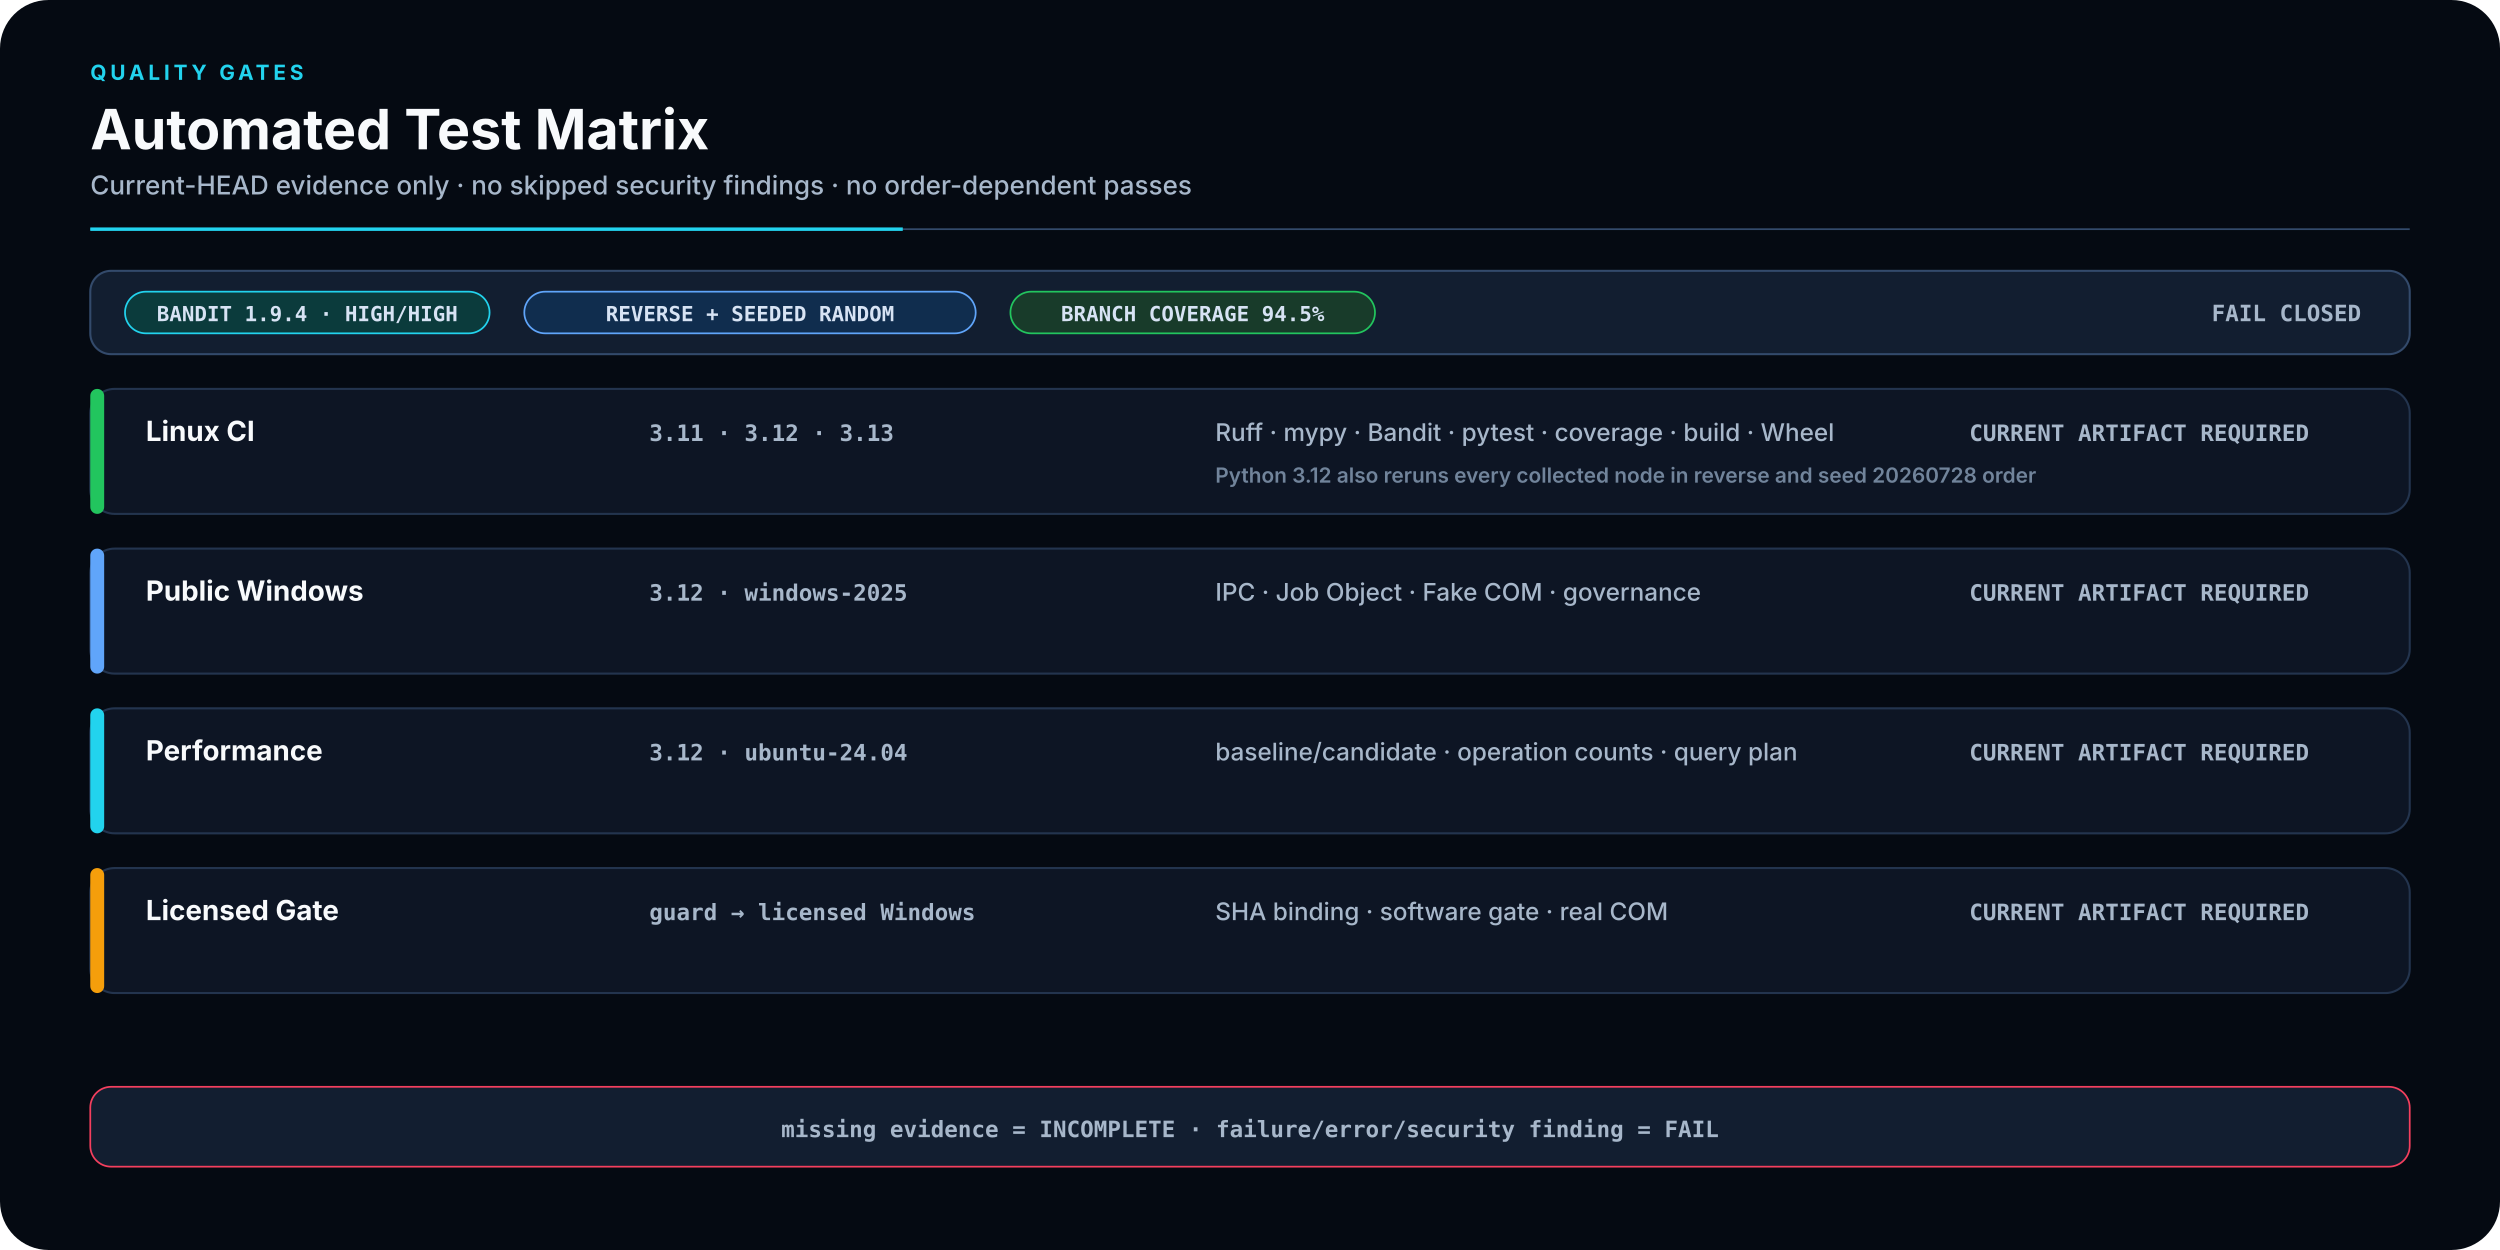
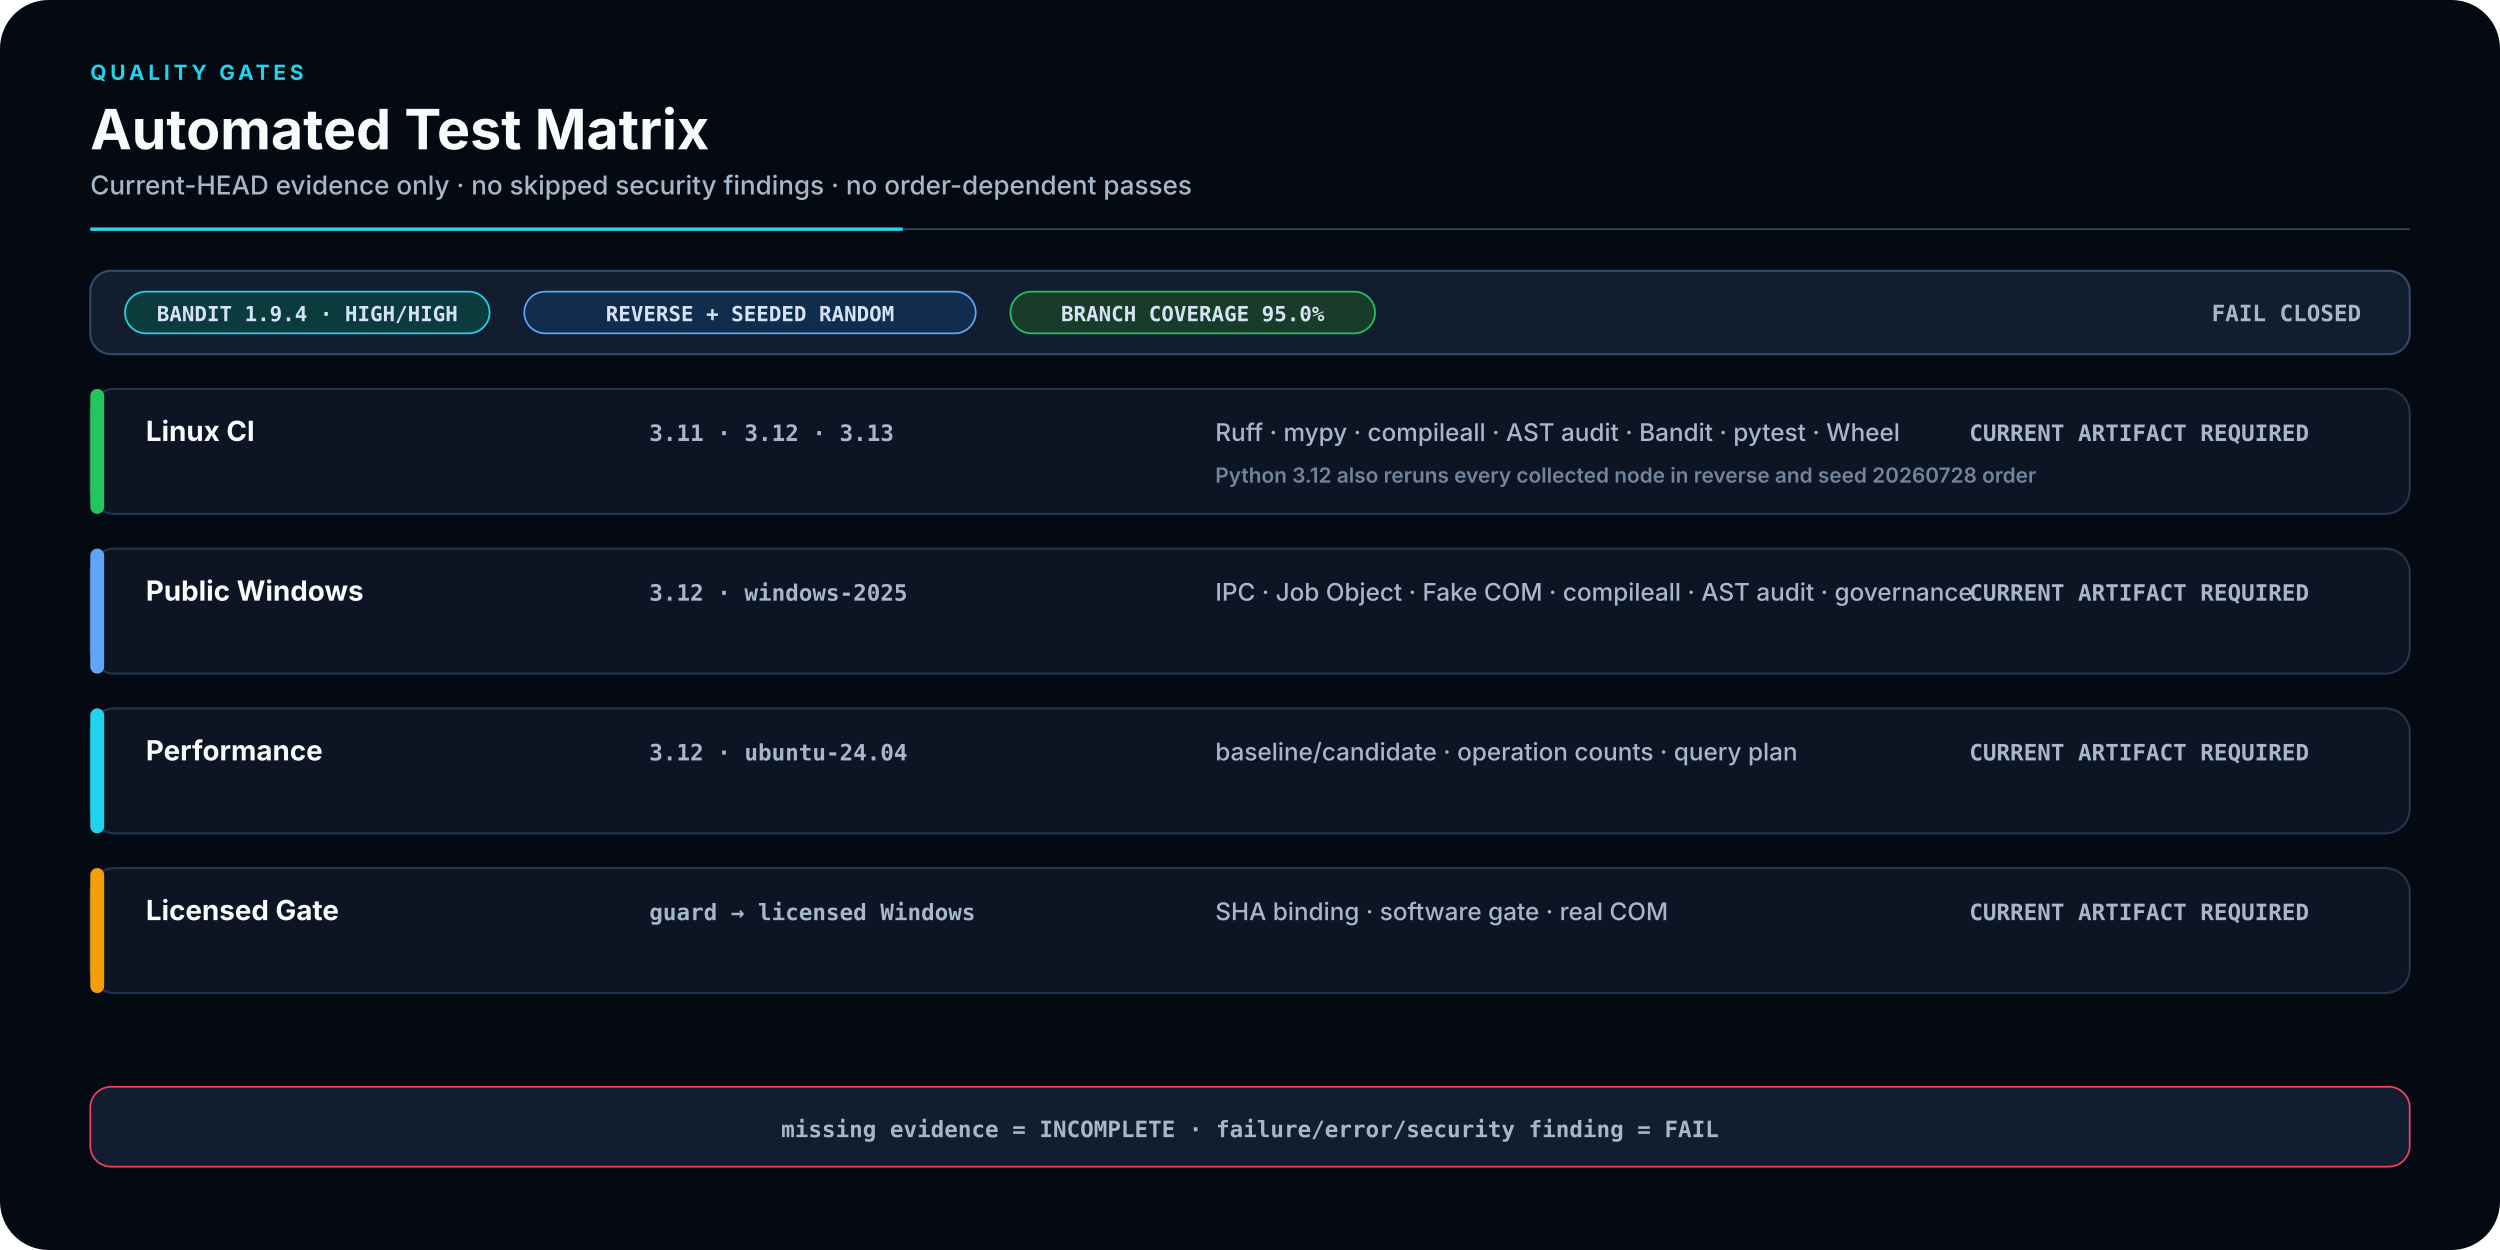
- <svg xmlns="http://www.w3.org/2000/svg" viewBox="0 0 1440 720" role="img" aria-labelledby="title desc" data-design-system="ui-ux-pro-max" data-visual-version="3">
+ <svg xmlns="http://www.w3.org/2000/svg" viewBox="0 0 1440 720" role="img" aria-labelledby="title desc" data-design-system="ui-ux-pro-max" data-visual-version="4">
  <style>.t{font-family:Inter,"Segoe UI",Arial,sans-serif;fill:#F8FAFC}.m{font-family:"JetBrains Mono",Consolas,monospace;fill:#A7B7CA}.e{font-family:Inter,"Segoe UI",Arial,sans-serif;font-size:12px;font-weight:700;letter-spacing:2.2px;fill:#22D3EE}.h{font-family:Inter,"Segoe UI",Arial,sans-serif;font-size:32px;font-weight:700;fill:#F8FAFC}.s{font-family:Inter,"Segoe UI",Arial,sans-serif;font-size:15px;font-weight:500;fill:#A7B7CA}.l{font-family:Inter,"Segoe UI",Arial,sans-serif;font-size:16px;font-weight:700;fill:#F8FAFC}.b{font-family:Inter,"Segoe UI",Arial,sans-serif;font-size:14px;font-weight:500;fill:#A7B7CA}.x{font-family:Inter,"Segoe UI",Arial,sans-serif;font-size:12px;font-weight:600;fill:#71849B}.c{font-family:"JetBrains Mono",Consolas,monospace;font-size:13px;font-weight:600;fill:#A7B7CA}.v{font-family:"JetBrains Mono",Consolas,monospace;font-size:21px;font-weight:700;fill:#F8FAFC}.p{fill:#0D1524;stroke:#23344E;stroke-width:1.2}.q{fill:#121E30;stroke:#334A6B;stroke-width:1.2}.k{font-family:"JetBrains Mono",Consolas,monospace;font-size:12px;font-weight:700;fill:#D7E3F4}</style>
  <rect width="1440" height="720" rx="28" fill="#050A12" />
  <path d="M52 132H1388" stroke="#334A6B" />
  <path d="M52 132H520" stroke="#22D3EE" stroke-width="2" />
  <text x="52" y="46" class="e">QUALITY GATES</text>
  <text x="52" y="86" class="h">Automated Test Matrix</text>
  <text x="52" y="112" class="s">Current-HEAD evidence only · no skipped security findings · no order-dependent passes</text>
  <rect x="52" y="156" width="1336" height="48" rx="12" class="q" />
  <rect x="72" y="168" width="210" height="24" rx="12" fill="#0B3B3C" stroke="#22D3EE" />
  <text x="177" y="185" class="k" text-anchor="middle">BANDIT 1.9.4 · HIGH/HIGH</text>
  <rect x="302" y="168" width="260" height="24" rx="12" fill="#102D4E" stroke="#60A5FA" />
  <text x="432" y="185" class="k" text-anchor="middle">REVERSE + SEEDED RANDOM</text>
  <rect x="582" y="168" width="210" height="24" rx="12" fill="#183B2A" stroke="#22C55E" />
-   <text x="687" y="185" class="k" text-anchor="middle">BRANCH COVERAGE 94.5%</text>
+   <text x="687" y="185" class="k" text-anchor="middle">BRANCH COVERAGE 95.0%</text>
  <text x="1360" y="185" class="c" text-anchor="end">FAIL CLOSED</text>
  <rect x="52" y="224" width="1336" height="72" rx="14" class="p" />
  <rect x="52" y="224" width="8" height="72" rx="4" fill="#22C55E" />
  <text x="84" y="254" class="l">Linux CI</text>
  <text x="374" y="254" class="c">3.11 · 3.12 · 3.13</text>
-   <text x="700" y="254" class="b">Ruff · mypy · Bandit · pytest · coverage · build · Wheel</text>
+   <text x="700" y="254" class="b">Ruff · mypy · compileall · AST audit · Bandit · pytest · Wheel</text>
  <text x="1330" y="254" class="c" text-anchor="end">CURRENT ARTIFACT REQUIRED</text>
  <text x="700" y="278" class="x">Python 3.12 also reruns every collected node in reverse and seed 20260728 order</text>
  <rect x="52" y="316" width="1336" height="72" rx="14" class="p" />
  <rect x="52" y="316" width="8" height="72" rx="4" fill="#60A5FA" />
  <text x="84" y="346" class="l">Public Windows</text>
  <text x="374" y="346" class="c">3.12 · windows-2025</text>
-   <text x="700" y="346" class="b">IPC · Job Object · Fake COM · governance</text>
+   <text x="700" y="346" class="b">IPC · Job Object · Fake COM · compileall · AST audit · governance</text>
  <text x="1330" y="346" class="c" text-anchor="end">CURRENT ARTIFACT REQUIRED</text>
  <rect x="52" y="408" width="1336" height="72" rx="14" class="p" />
  <rect x="52" y="408" width="8" height="72" rx="4" fill="#22D3EE" />
  <text x="84" y="438" class="l">Performance</text>
  <text x="374" y="438" class="c">3.12 · ubuntu-24.04</text>
  <text x="700" y="438" class="b">baseline/candidate · operation counts · query plan</text>
  <text x="1330" y="438" class="c" text-anchor="end">CURRENT ARTIFACT REQUIRED</text>
  <rect x="52" y="500" width="1336" height="72" rx="14" class="p" />
  <rect x="52" y="500" width="8" height="72" rx="4" fill="#F59E0B" />
  <text x="84" y="530" class="l">Licensed Gate</text>
  <text x="374" y="530" class="c">guard → licensed Windows</text>
  <text x="700" y="530" class="b">SHA binding · software gate · real COM</text>
  <text x="1330" y="530" class="c" text-anchor="end">CURRENT ARTIFACT REQUIRED</text>
  <rect x="52" y="626" width="1336" height="46" rx="12" fill="#121E30" stroke="#F43F5E" />
  <text x="720" y="655" class="c" text-anchor="middle">missing evidence = INCOMPLETE · failure/error/security finding = FAIL</text>
</svg>
